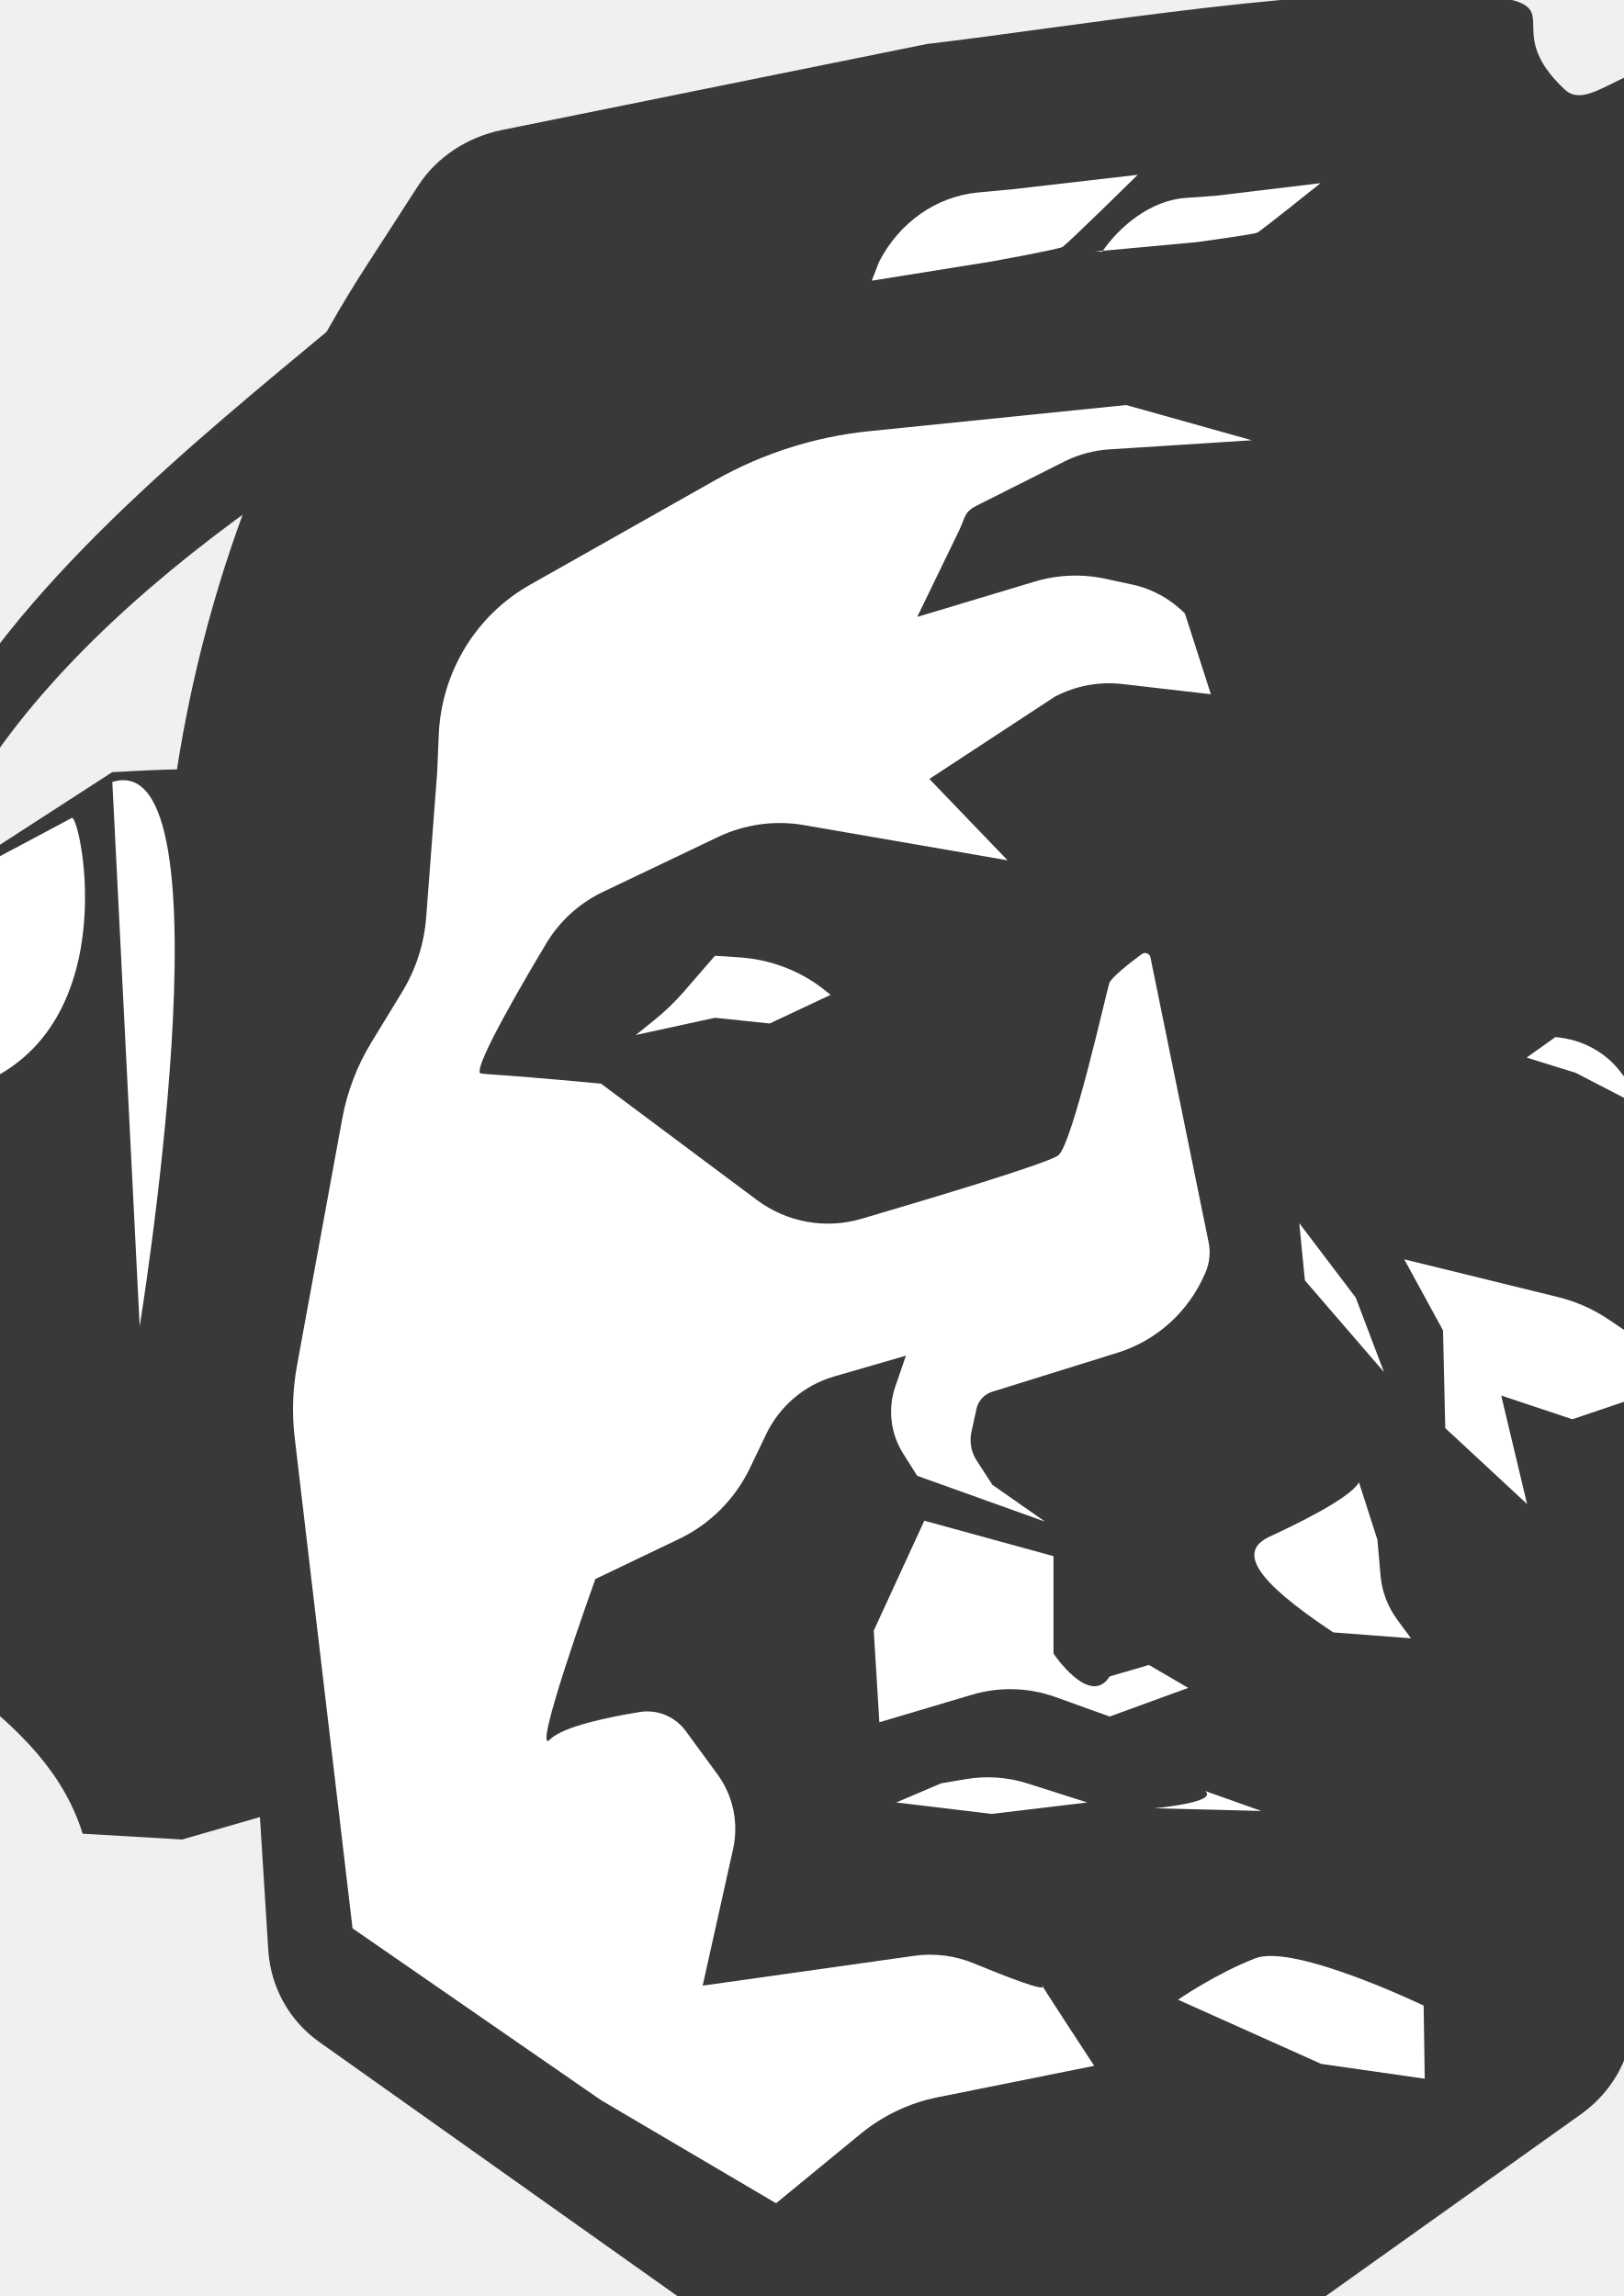
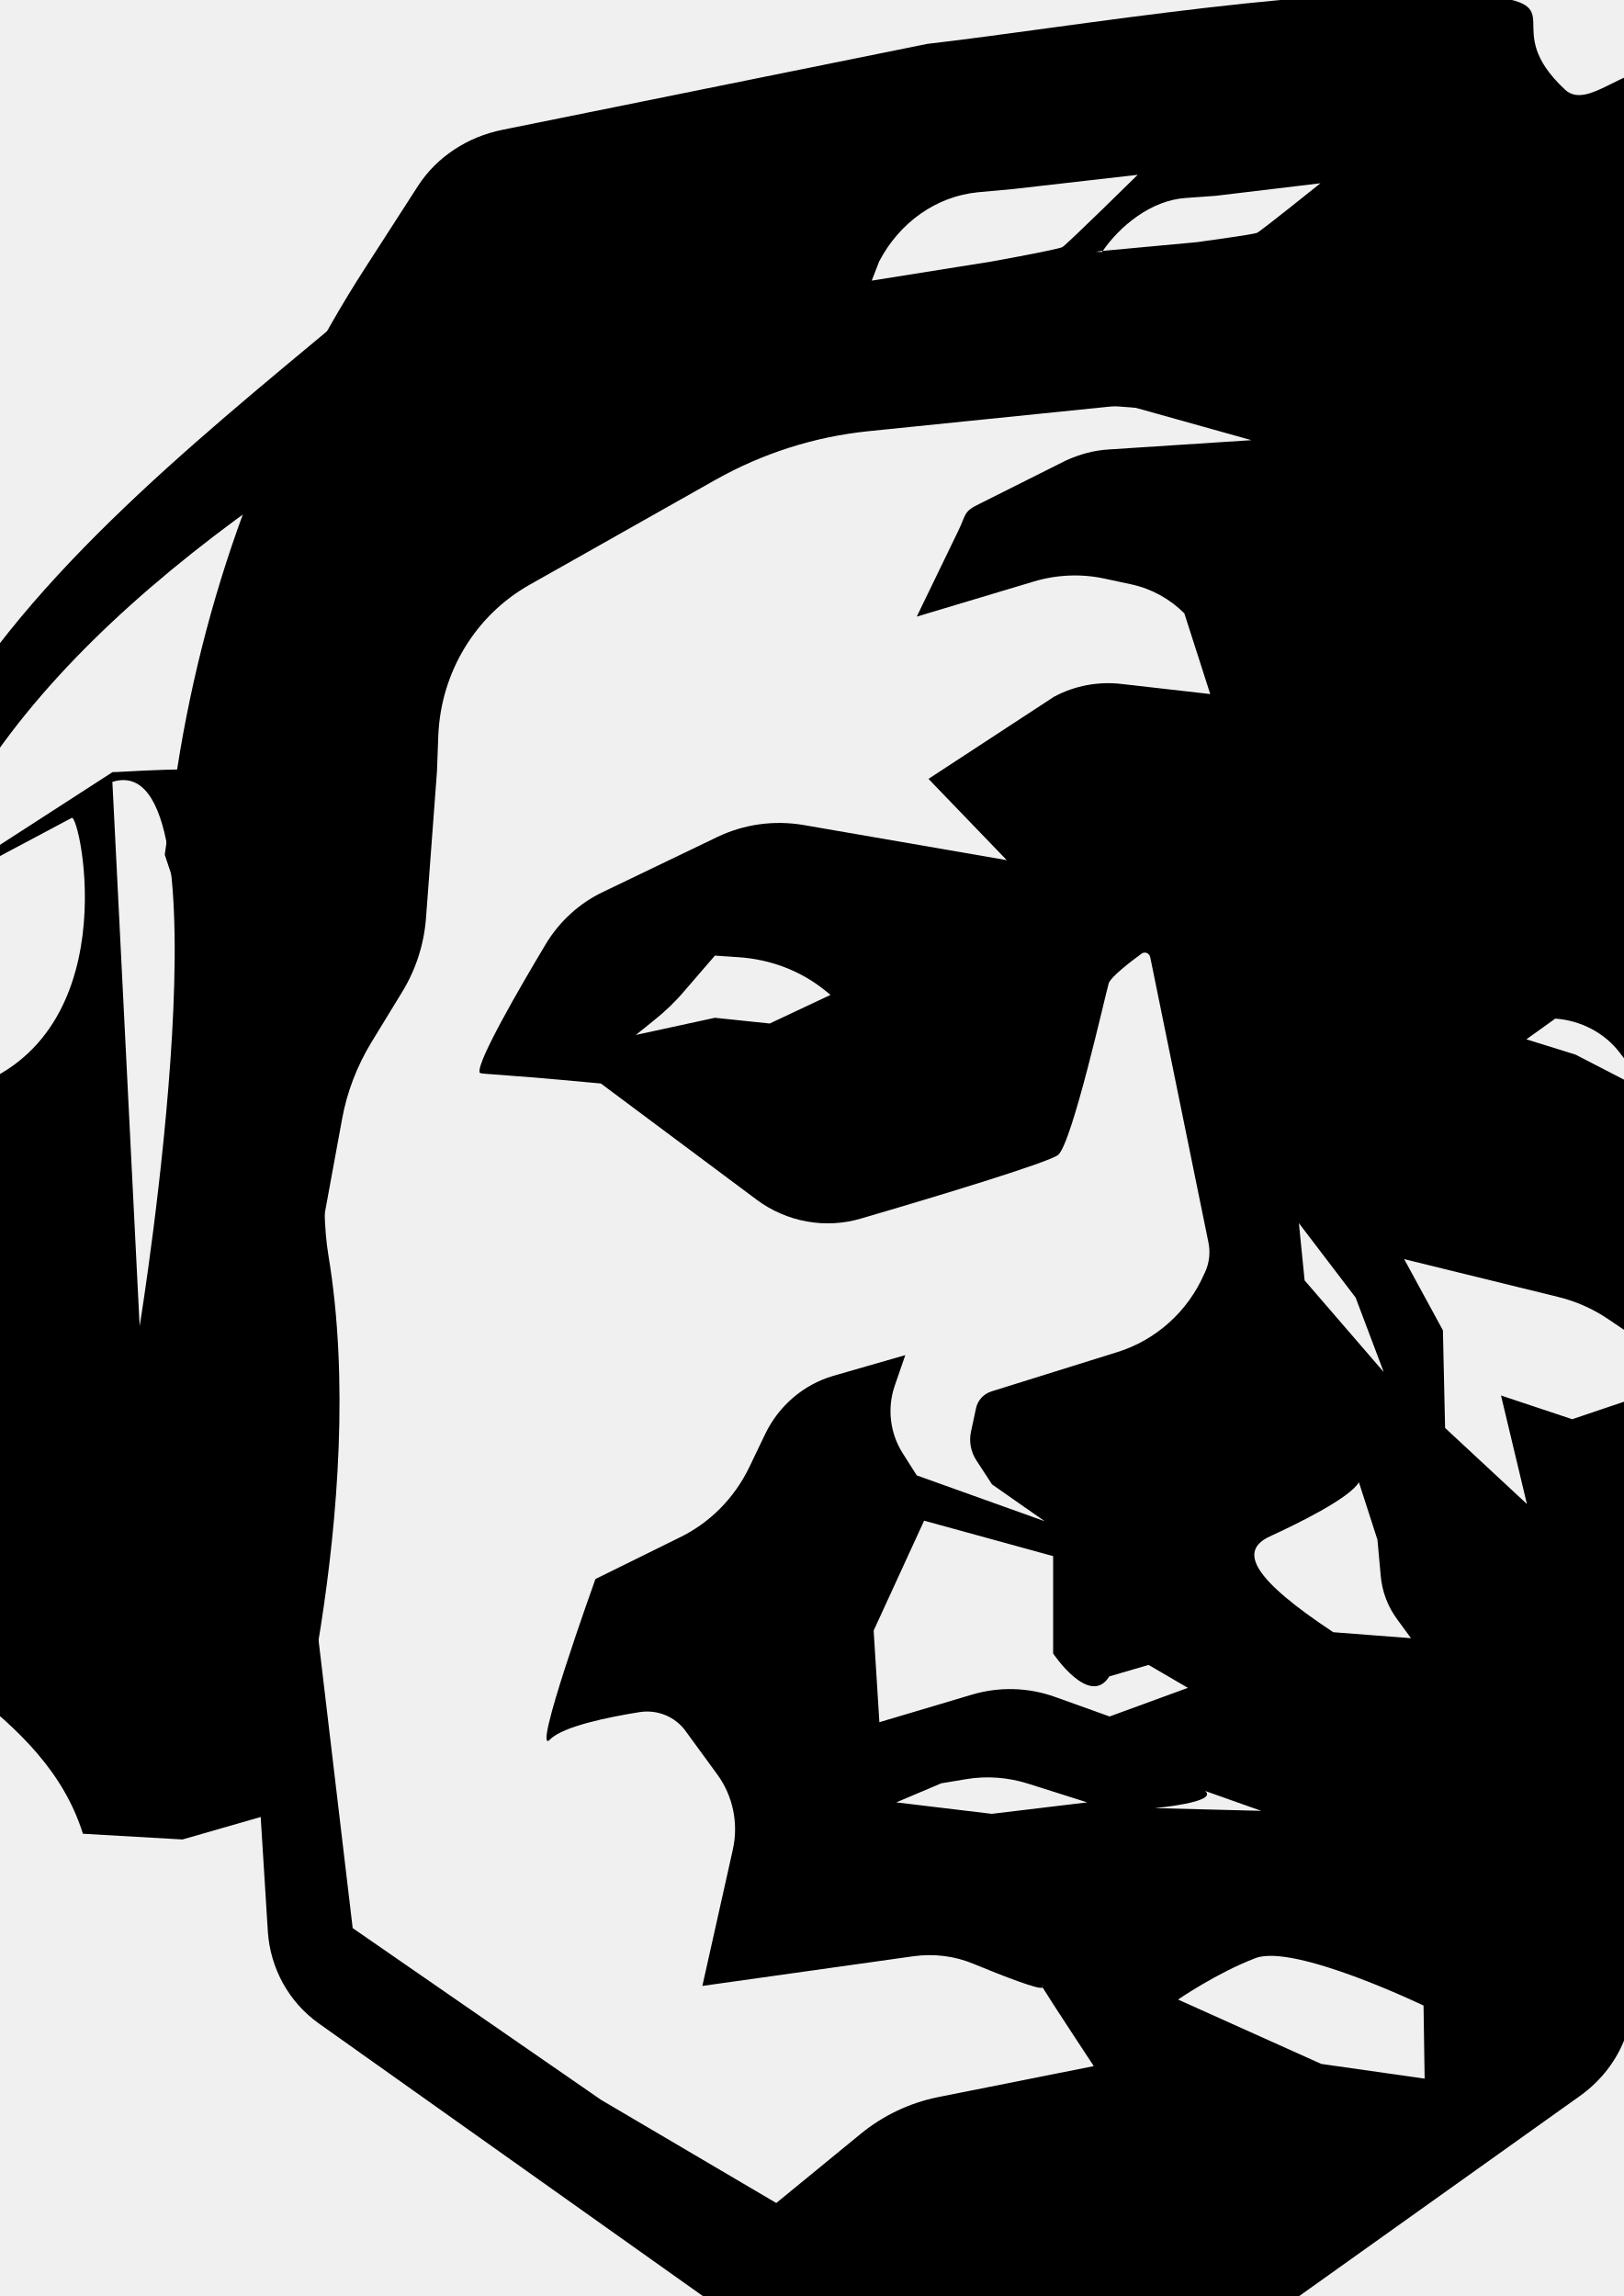
- <svg xmlns="http://www.w3.org/2000/svg" version="1.1" id="Layer_1" x="0px" y="0px" viewBox="0 0 595.28 841.89" style="enable-background:new 0 0 595.28 841.89;" xml:space="preserve">
+ <svg xmlns="http://www.w3.org/2000/svg" version="1.1" id="Layer_1" x="0px" y="0px" viewBox="0 0 595.3 841.9" style="enable-background:new 0 0 595.3 841.9;" xml:space="preserve">
  <style type="text/css">
	.st0{fill:#3A3839;stroke:#000000;stroke-miterlimit:10;}
	.st1{fill:#FFFFFF;stroke:#000000;stroke-miterlimit:10;}
- 	.st2{fill:#3A3839;}
- 	.st3{fill:#40403F;stroke:#000000;stroke-miterlimit:10;}
- 	.st4{fill:#383938;}
- 	.st5{fill:#FFFFFF;}
+ 	.st2{fill:#40403F;stroke:#000000;stroke-miterlimit:10;}
+ 	.st3{fill:#3A3839;}
+ 	.st4{fill:#FFFFFF;}
</style>
-   <path class="st0" d="M-264,377.68" />
-   <path class="st0" d="M-254.72,892.81" />
-   <path class="st1" d="M-233.91,440.13" />
-   <path class="st1" d="M-1.46,872.08" />
-   <path class="st0" d="M-36.57,834.91" />
-   <path class="st2" d="M103.26,663.97c0,0,32.16-112.35,16.99-203.7c-6.45-38.86,13.28-102.38-39-176.4  c-2.54-3.59-39.67-0.54-40.07-0.76l-69.36,44.86c26.95-82.31,122.73-150.65,218.18-201.74C247.97,95.21,299.63,63.72,353.54,59  c0,0-75.17-6.05-116.87,5.94c-57.55,16.55-70.08,17.79-112.75,53.26C70.65,162.5,5.42,214.94-25.88,275.84  c-13.92,27.09-44.57,99.39-44.57,99.39c-25.76,75.49-22.82,117.55-0.64,194.1l0.77,2.66l2.17,2.31  c32.72,34.85,84.4,52.98,98.46,98.08l36.47,2.12L103.26,663.97z" />
-   <path class="st3" d="M11.51,719.6" />
-   <path class="st0" d="M710.72,400.43" />
-   <path class="st0" d="M30.82,254.58" />
-   <path class="st2" d="M664.77,387.81l20.95,27.86l1.74,0.09c-0.35-46.11-49.29-198.61-49.29-198.61  c35.64,76.37,63.28,162.06,80.19,246.3l13.65,15.41c5.11,95.29-73.67,207.17-73.67,207.17l-43.62,8.4c0,0-20.38-52.5-9.26-124.95  C612.95,520.73,664.77,387.81,664.77,387.81z" />
-   <path class="st2" d="M60.37,313.33l3.57-24.97c9.89-69.13,33.95-134.46,70.12-190.46l19.24-29.78  c6.75-10.44,17.92-17.86,30.85-20.48l155.69-31.51c52.28-6.04,151.78-23.31,203.91-17.85c33.71,3.53,5.18,11.55,30.02,34.65  c8.21,7.63,22.4-9.51,33.12-6.3l65.76,25.02c24.39,9.28,39.01,34.66,34.99,60.77l-10.76,69.98c-9.58,34.9-15.2,71.11-16.72,107.7  l-6,144.97l-45.54-213.36l0,0c-42.9-33.31-91.79-54.7-142.91-62.54l-41.46-6.35c-51.32-7.86-103.41-5.91-154.19,5.78l-45.71,18.9  c-40.78,19.62-77.61,48.91-108.14,86.01l-1.32,1.6l-2.07,77.15l-33.12,89.2L60.37,313.33z" />
-   <path class="st4" d="M628.63,195.43l27.95,88.37l5.37,7.19c15.09,20.2,21.45,45.76,17.63,70.81l-10.47,55.64l6.95,50.42  c3.65,20.63,5.85,41.87-1.09,61.61l-78.79,224.01c-3.04,8.64-8.85,16.25-16.67,21.82l-113.91,81.18  c-14.39,10.26-31.55,15.76-49.14,15.76H331.5c-26.3,0-51.96-8.2-73.52-23.49L116.97,748.69c-10.91-7.74-17.76-20.1-18.61-33.58  L88.01,550.28c-1.86-29.6-1.05-59.32,2.43-88.77l6.39-54.18c1.91-16.17,6.04-31.99,12.27-47l23.73-57.12l2.07-68.97l45.56-27.96  c71.75-44.03,153.56-67.15,236.85-66.93l0.66,0c44.81,0.12,89.24,8.58,131.18,24.99L628.63,195.43z" />
-   <path class="st2" d="M-26.33,795.19" />
-   <path class="st2" d="M-30.64,481.85" />
-   <path class="st2" d="M59.26,688.93" />
-   <path class="st2" d="M709.63,617.77" />
-   <path class="st5" d="M319.6,102.92l2.7-6.96c7.46-14.44,21-23.93,36.17-25.37l13.14-1.24l45.5-5.25c0,0-26,25.59-27.63,26.48  s-26,5.31-26,5.31" />
-   <path class="st5" d="M401.77,92.19l2.28,0.14c6.3-9.26,17.73-18.83,30.54-19.75l11.09-0.8l38.43-4.62c0,0-21.96,17.66-23.33,18.22  c-1.37,0.57-21.96,3.4-21.96,3.4" />
-   <path class="st5" d="M318.63,158.11l94.23-9.59l46.08,12.91l-52.25,3.35c-5.5,0.35-10.88,1.76-15.86,4.14l-31.69,15.94  c-5.9,2.82-4.78,3.99-7.65,9.93l-15.22,31.42l43.02-12.94c8.44-2.54,17.38-2.9,25.99-1.04l9.83,2.12  c7.31,1.57,14.02,5.27,19.31,10.63l9.5,29.58l-32.46-3.74c-8.53-0.98-17.15,0.64-24.76,4.65l-45.98,30.15l28.67,29.84l-74.64-12.91  c-10.7-1.85-21.71-0.33-31.53,4.36l-42.25,20.17c-8.6,4.11-15.82,10.69-20.75,18.93c-9.72,16.25-25.09,42.82-24.38,47.14  c0.17,1.03,0,0,44.51,4.2l57.1,42.64c11.02,8.23,25.19,10.79,38.34,6.93c26.36-7.74,68.7-20.45,72.24-23.32  c5.18-4.2,17.6-59.85,18.63-63c0.75-2.28,8.01-7.86,11.96-10.77c1.19-0.88,2.86-0.2,3.16,1.26l21.32,104.44  c0.76,3.74,0.35,7.62-1.17,11.11l-0.28,0.64c-6.03,13.8-17.66,24.28-31.88,28.71l-46.05,14.35c-2.89,0.9-5.07,3.3-5.73,6.29  l-1.84,8.38c-0.8,3.63-0.11,7.44,1.91,10.55l5.78,8.9l19.3,13.49l-46.87-16.8l-5.16-8.16c-4.63-7.32-5.69-16.4-2.86-24.62  l3.88-11.28l-26.39,7.65c-10.87,3.15-19.91,10.85-24.86,21.16l-5.91,12.34c-5.48,11.42-14.64,20.61-25.96,26.03l-30.74,14.72  c0,0-23.81,66.15-16.56,58.8c4.69-4.76,21.52-8.19,32.81-10.03c6.47-1.05,12.97,1.63,16.88,6.96l11.65,15.91  c5.74,7.84,7.83,17.84,5.71,27.37l-11.15,50.09l77.55-10.94c7.42-1.05,14.97-0.08,21.91,2.79c11.21,4.64,27.18,10.91,25.14,8.15  c-3.11-4.2,18.94,29.4,18.94,29.4l-57.4,11.53c-10.35,2.08-20.05,6.69-28.25,13.42l-30.98,25.44l-64.18-37.8l-91.09-63  l-21.21-179.92c-1.04-8.8-0.75-17.71,0.84-26.43l16.57-90.44c1.82-9.96,5.46-19.48,10.71-28.09l11.26-18.45  c5.06-8.3,8.09-17.7,8.83-27.43l4.05-53.45l0.55-13.36c0.95-23.01,13.61-43.87,33.45-55.08l68.03-38.44  C279.69,166.22,298.85,160.12,318.63,158.11z" />
-   <path class="st5" d="M338.87,557.61l47.35,13v35.7c0,0,13.38,19.95,20.59,8.4l14.41-4.2l14.41,8.4l-28.82,10.5l-19.79-7.12  c-9.89-3.56-20.63-3.86-30.7-0.87l-33.93,10.09l-2.06-33.6L338.87,557.61z" />
-   <path class="st5" d="M345.05,653.9l9.04-1.53c7.59-1.29,15.37-0.74,22.71,1.61l21.77,6.94l-35,4.2l-35-4.2L345.05,653.9z" />
-   <path class="st5" d="M441.81,656.71c5.15,4.2-18.53,6.34-18.53,6.34l39.12,0.99" />
-   <path class="st5" d="M233.1,379.51l6.58-5.29c4.04-3.25,7.76-6.83,11.12-10.7l11.31-13.06l8.83,0.57  c11.65,0.76,22.73,5.03,31.6,12.18l1.96,1.58l-22.31,10.5l-20.08-2.1" />
-   <polyline class="st5" points="478.4,469.5 476.33,448.5 497.03,475.8 507.38,503.1 " />
-   <path class="st5" d="M559.7,387.79l17.97,5.59l27.72,14.34l-11.44-14.87c-5.57-7.23-14.24-11.82-23.74-12.56L559.7,387.79z" />
-   <path class="st5" d="M529.04,487.83l0.81,35.81l30,27.86l-9.48-39.79l26.07,8.69l45.03-15.2l-31.84-21.45  c-5.58-3.76-11.88-6.54-18.58-8.18l-56.23-13.8" />
-   <path class="st5" d="M431.87,733.24c0,0,14.22-9.77,28.44-15.2c14.22-5.43,61.62,17.37,61.62,17.37l0.4,26.8l-37.92-5.41" />
-   <path class="st5" d="M465.5,563.43c9.76-4.53,29.32-13.97,32.73-19.87l6.76,21.08l1.15,13.18c0.51,5.8,2.64,11.38,6.2,16.2  l4.95,6.71l-28.49-2.17C459.54,579.11,453.89,568.81,465.5,563.43z" />
-   <path class="st5" d="M41.18,286.73L51.21,486.3C50.39,491.36,86.47,272.59,41.18,286.73z" />
-   <path class="st5" d="M-43.59,337.18c0,0-34.37,80.35,28.44,62.98c62.81-17.37,44.62-101.76,41.48-100.25" />
-   <path class="st5" d="M-60.6,366.21c0,0,13.08,89.68,1.23,185.23C-68.78,627.25-101.66,424.05-60.6,366.21z" />
+   <path class="st0" d="M-264,377.7" />
+   <path class="st0" d="M-254.7,892.8" />
+   <path class="st1" d="M-233.9,440.1" />
+   <path class="st1" d="M-1.5,872.1" />
+   <path class="st0" d="M-36.6,834.9" />
+   <path d="M190,126.2c58-31,109.6-62.5,163.5-67.2c0,0-75.2-6-116.9,5.9c-57.5,16.5-70.1,17.8-112.8,53.3  C70.7,162.5,5.4,214.9-25.9,275.8c-13.9,27.1-44.6,99.4-44.6,99.4c-25.8,75.5-22.8,117.5-0.6,194.1l0.8,2.7l2.2,2.3  c32.7,34.9,84.4,53,98.5,98.1l36.5,2.1l36.5-10.5c0,0,32.2-112.4,17-203.7c-6.5-38.9,13.3-102.4-39-176.4  c-2.5-3.6-39.7-0.5-40.1-0.8L-28.2,328C-1.2,245.7,94.5,177.3,190,126.2z M-59.4,551.4c-9.4,75.8-42.3-127.4-1.2-185.2  C-60.6,366.2-47.5,455.9-59.4,551.4z M51.2,486.3l-10-199.6C85.4,272.9,52,481.4,51.2,486.3z M26.3,299.9  c3.1-1.5,21.3,82.9-41.5,100.2s-28.4-63-28.4-63L26.3,299.9z" />
+   <path class="st2" d="M11.5,719.6" />
+   <path class="st0" d="M710.7,400.4" />
+   <path class="st0" d="M30.8,254.6" />
+   <path d="M664.8,387.8l21,27.9l1.7,0.1c-0.3-46.1-49.3-198.6-49.3-198.6c35.6,76.4,63.3,162.1,80.2,246.3l13.7,15.4  c5.1,95.3-73.7,207.2-73.7,207.2l-43.6,8.4c0,0-20.4-52.5-9.3-125C613,520.7,664.8,387.8,664.8,387.8z" />
+   <path d="M672.7,51.6l-65.8-25c-10.7-3.2-24.9,13.9-33.1,6.3c-24.8-23.1,3.7-31.1-30-34.6c-52.1-5.5-151.6,11.8-203.9,17.8  L184.2,47.6c-12.9,2.6-24.1,10-30.9,20.5l-19.2,29.8c-36.2,56-60.2,121.3-70.1,190.5l-3.6,25l39.3,118.1l33.1-89.2l2.1-77.2l1.3-1.6  c30.5-37.1,67.4-66.4,108.1-86l45.7-18.9c50.8-11.7,102.9-13.6,154.2-5.8l41.5,6.4c25.6,3.9,50.6,11.2,74.5,21.7  c24,10.5,46.9,24.2,68.4,40.8l45.5,213.4l6-145c1.5-36.6,7.1-72.8,16.7-107.7l10.8-70C711.7,86.3,697,60.9,672.7,51.6z M363.5,95.9  l-43.9,7l2.7-7c7.5-14.4,21-23.9,36.2-25.4l13.1-1.2l45.5-5.2c0,0-26,25.6-27.6,26.5S363.5,95.9,363.5,95.9z M460.8,85.4  c-1.4,0.6-22,3.4-22,3.4L404.3,92c6.3-9.1,17.6-18.5,30.3-19.4l11.1-0.8l38.4-4.6C484.1,67.2,462.2,84.8,460.8,85.4z" />
+   <path d="M678.5,360.5L678.5,360.5l1-5.6c3.8-25-2.5-50.6-17.6-70.8l-5.4-7.2l-3.2-10.1l0,0v-0.1v-0.1l-24.7-78l-79.5-31.1  c-41.9-16.4-86.4-24.9-131.2-25h-0.7c-83.3-0.2-165.1,22.9-236.8,66.9l-45.6,28l-2.1,69L109,353.5c-6.2,15-10.4,30.8-12.3,47  l-6.4,54.2c-3.5,29.5-4.3,59.2-2.4,88.8l10.3,164.8c0.9,13.5,7.7,25.8,18.6,33.6l141,100.1c21.6,15.3,47.2,23.5,73.5,23.5h85  c17.6,0,34.8-5.5,49.1-15.8l113.9-81.2c7.8-5.6,13.6-13.2,16.7-21.8l18.5-52.5L675,522.6c6.9-19.7,4.7-41,1.1-61.6l-7-50.4l2.6-13.6  L678.5,360.5z M570.2,373.5c9.5,0.7,18.2,5.3,23.7,12.6l11.4,14.9l-27.7-14.3l-18-5.6L570.2,373.5z M497,475.8l10.3,27.3l-29-33.6  l-2.1-21L497,475.8z M465.5,563.4c9.8-4.5,29.3-14,32.7-19.9l6.8,21.1l1.2,13.2c0.5,5.8,2.6,11.4,6.2,16.2l4.9,6.7l-28.5-2.2  C459.5,579.1,453.9,568.8,465.5,563.4z M343.8,769c-10.3,2.1-20,6.7-28.2,13.4l-31,25.4L220.4,770l-91.1-63L108,527.2  c-1-8.8-0.8-17.7,0.8-26.4l16.6-90.4c1.8-10,5.5-19.5,10.7-28.1l11.3-18.5c5.1-8.3,8.1-17.7,8.8-27.4l4-53.5l0.5-13.4  c1-23,13.6-43.9,33.5-55.1l68-38.4c17.4-9.8,36.5-15.9,56.3-17.9l94.2-9.6l46.1,12.9l-52.2,3.4c-5.5,0.3-10.9,1.8-15.9,4.1  L359,184.8c-5.9,2.8-4.8,4-7.7,9.9l-15.2,31.4l43-12.9c8.4-2.5,17.4-2.9,26-1l9.8,2.1c7.3,1.6,14,5.3,19.3,10.6l9.5,29.6l-32.5-3.7  c-8.5-1-17.2,0.6-24.8,4.7l-46,30.1l28.7,29.8l-74.6-12.9c-10.7-1.8-21.7-0.3-31.5,4.4l-42,20.2c-8.6,4.1-15.8,10.7-20.8,18.9  c-9.7,16.2-25.1,42.8-24.4,47.1c0.2,1,0,0,44.5,4.2l57.1,42.6c11,8.2,25.2,10.8,38.3,6.9c26.4-7.7,68.7-20.5,72.2-23.3  c5.2-4.2,17.6-59.9,18.6-63c0.8-2.3,8-7.9,12-10.8c1.2-0.9,2.9-0.2,3.2,1.3L443,455.4c0.8,3.7,0.4,7.6-1.2,11.1l-0.3,0.6  c-6,13.8-17.7,24.3-31.9,28.7l-46.1,14.4c-2.9,0.9-5.1,3.3-5.7,6.3l-1.8,8.4c-0.8,3.6-0.1,7.4,1.9,10.5l5.8,8.9l19.3,13.5L336.1,541  l-5.2-8.2c-4.6-7.3-5.7-16.4-2.9-24.6l3.9-11.3l-26.4,7.6c-10.9,3.2-19.9,10.9-24.9,21.2l-5.9,12.3c-5.5,11.4-14.6,20.6-26,26  l-30.4,15c0,0-23.8,66.2-16.6,58.8c4.7-4.8,21.5-8.2,32.8-10c6.5-1,13,1.6,16.9,7l11.6,15.9c5.7,7.8,7.8,17.8,5.7,27.4l-11.2,50.1  l77.5-10.9c7.4-1,15-0.1,21.9,2.8c10.4,4.3,25,10,25.3,8.6c2.9,4.8,18.8,28.9,18.8,28.9L343.8,769z M304.5,364.8l-22.3,10.5  l-20.1-2.1l-29,6.3l6.6-5.3c4-3.2,7.8-6.8,11.1-10.7l11.3-13.1l8.8,0.6c11.7,0.8,22.7,5,31.6,12.2L304.5,364.8z M363.6,665.1  l-35-4.2l16.5-7l9-1.5c7.6-1.3,15.4-0.7,22.7,1.6l21.8,6.9L363.6,665.1z M406.8,629.4l-19.8-7.1c-9.9-3.6-20.6-3.9-30.7-0.9  l-33.9,10.1l-2.1-33.6l18.5-40.3l47.3,13v35.7c0,0,13.4,20,20.6,8.4l14.4-4.2l14.4,8.4L406.8,629.4z M441.8,656.7l20.6,7.3l-39.1-1  C423.3,663,447,660.9,441.8,656.7z M484.4,756.8l-52.5-23.6c0,0,14.2-9.8,28.4-15.2c14.2-5.4,61.6,17.4,61.6,17.4l0.4,26.8  L484.4,756.8z M576.4,520.4l-26.1-8.7l9.5,39.8l-30-27.9l-0.8-35.8l-14.2-26.1l56.2,13.8c6.7,1.6,13,4.4,18.6,8.2l31.8,21.5  L576.4,520.4z" />
+   <path class="st3" d="M-26.3,795.2" />
+   <path class="st3" d="M-30.6,481.9" />
+   <path class="st3" d="M59.3,688.9" />
+   <path class="st3" d="M709.6,617.8" />
+   <path class="st4" d="M404.3,92c-0.1,0.1-0.2,0.2-0.3,0.4l-2.3-0.1L404.3,92z" />
+   <path class="st4" d="M382.4,728.5c-0.5-0.9-0.6-1.1-0.2-0.5C382.3,728.3,382.4,728.4,382.4,728.5z" />
</svg>
